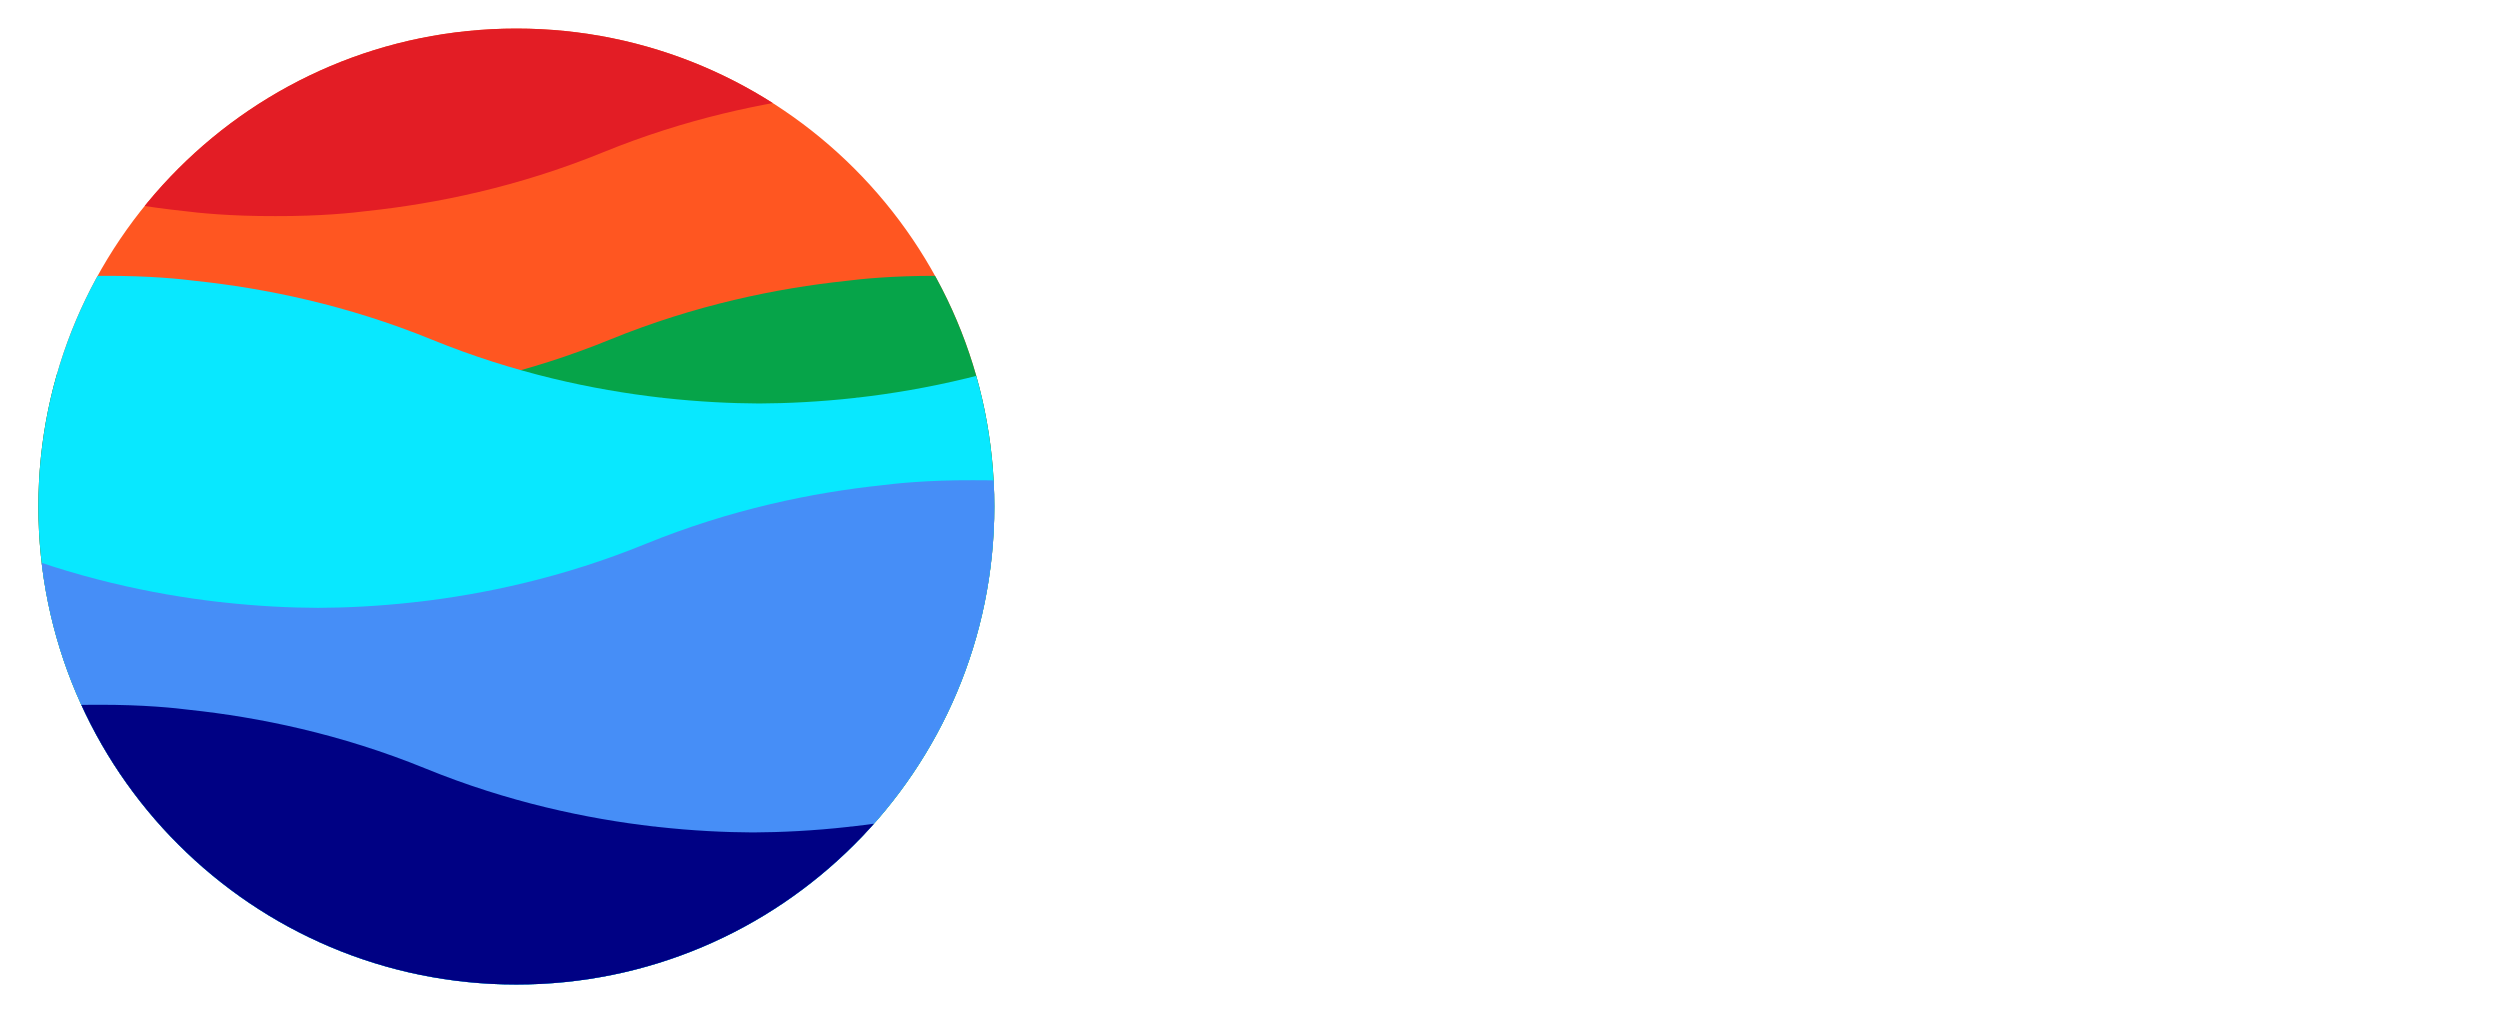
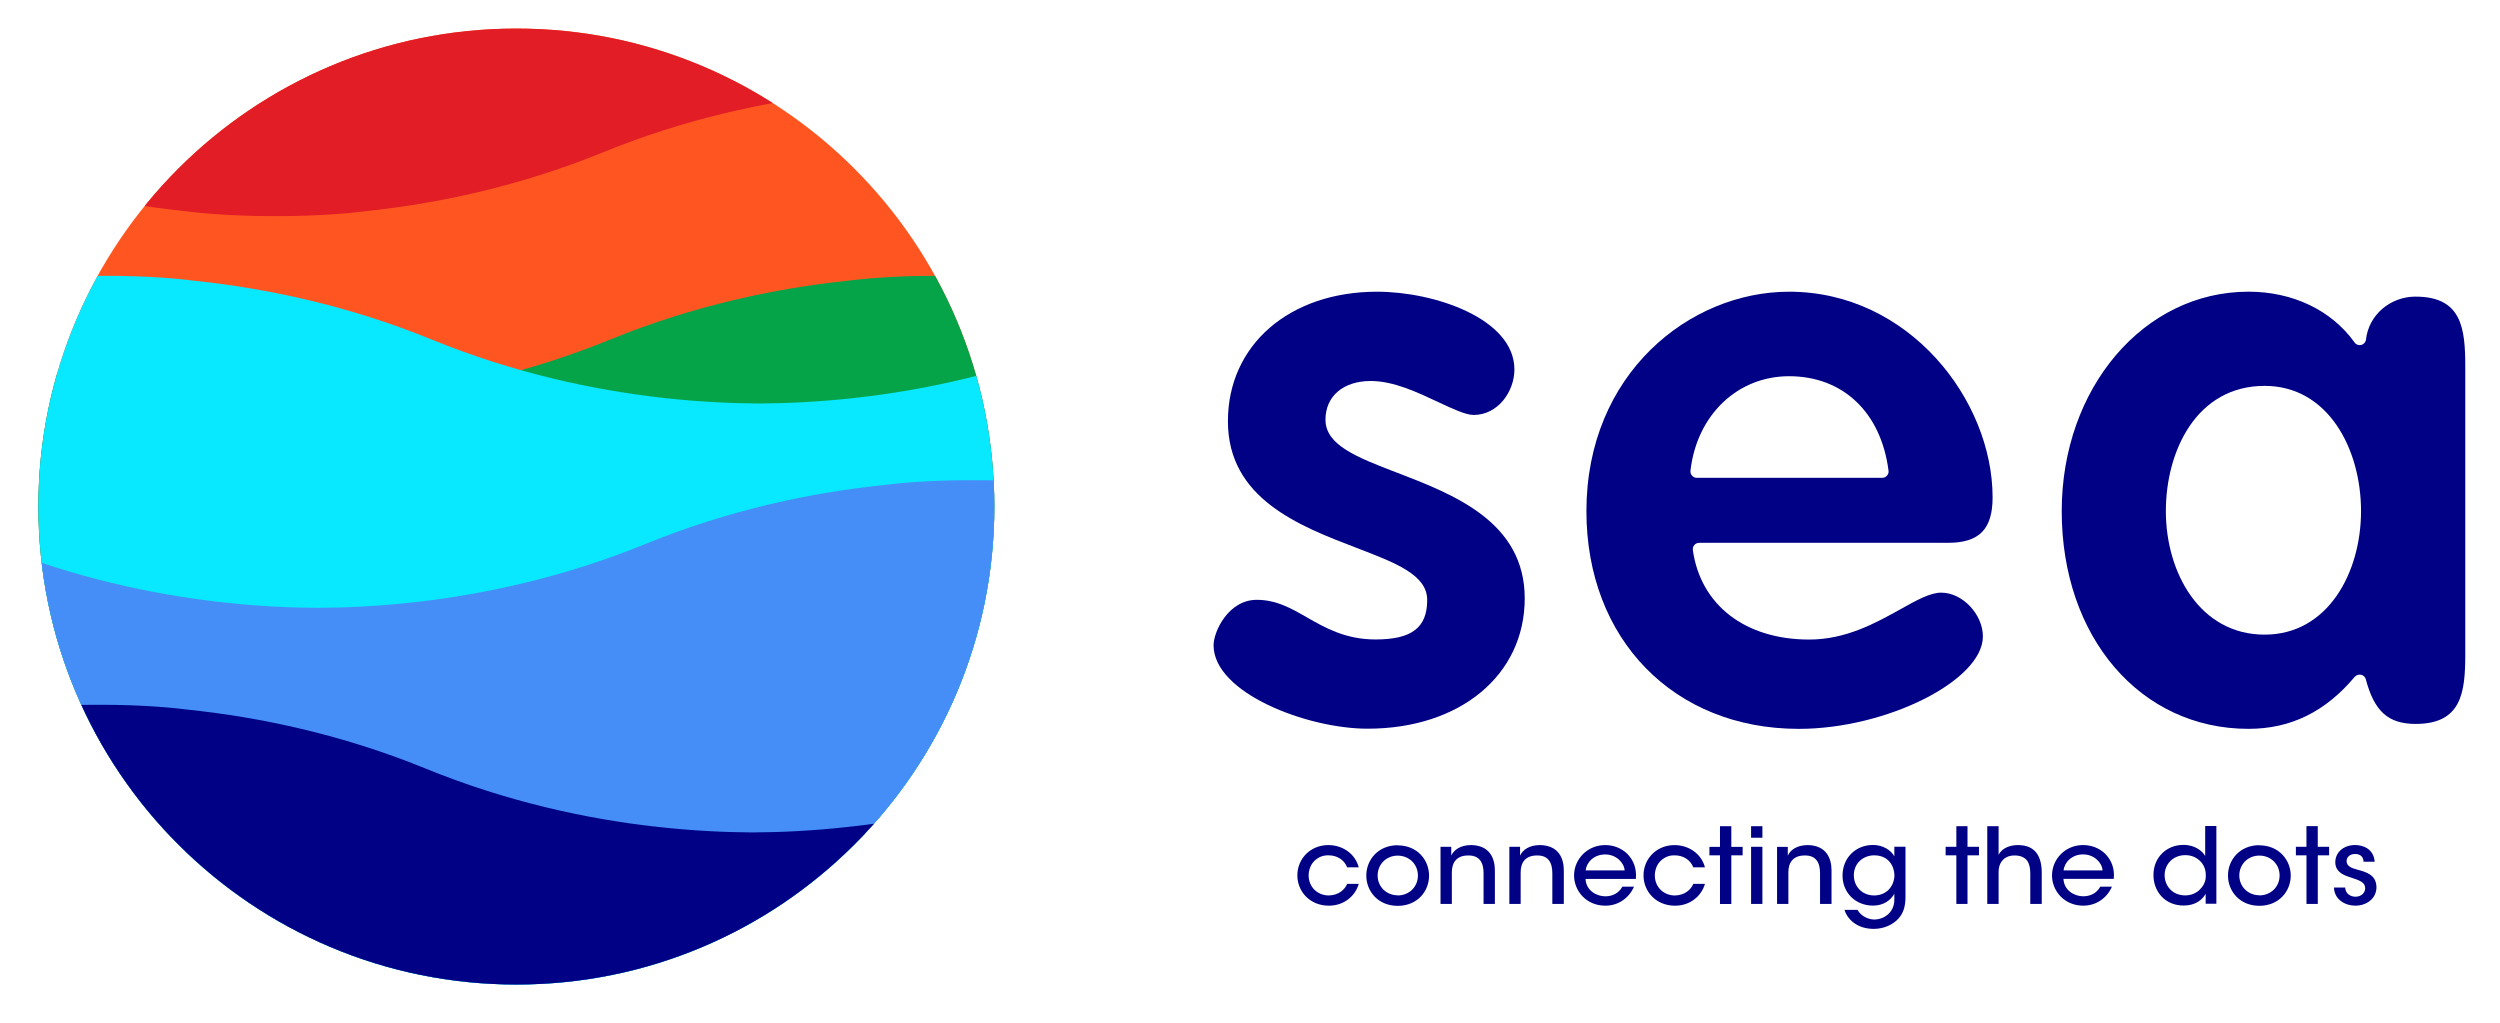
<svg xmlns="http://www.w3.org/2000/svg" id="svg8" version="1.1" viewBox="0 0 288.767 118.08" height="118.08mm" width="288.767mm">
  <defs id="defs2">
    <clipPath id="clipPath141" clipPathUnits="userSpaceOnUse">
      <path id="path139" d="m 20.958,2463.023 c 0,-8.102 6.569,-14.67 14.67,-14.67 v 0 c 8.103,0 14.67,6.568 14.67,14.67 v 0 c 0,8.102 -6.567,14.67 -14.67,14.67 v 0 c -8.101,0 -14.67,-6.568 -14.67,-14.67" />
    </clipPath>
  </defs>
  <g transform="translate(78.82403,-92.15036)" id="layer1">
    <g transform="matrix(2.406003,0,0,2.406003,-288.3797,53.76302)" id="g968">
      <g id="g929" clip-path="url(#clipPath141)" transform="matrix(1.564197,0,0,-1.564197,56.1565,3892.926)">
        <path d="M 52.426,2452.81 H 18.961 v 26 h 33.465 z" style="fill:#ff5621;fill-opacity:1;fill-rule:nonzero;stroke:none" id="path907" />
        <g id="g911" transform="translate(58.614,2468.145)">
          <path d="M 0,0 C -2.617,1.068 -5.137,1.58 -7.254,1.804 -7.66,1.857 -8.658,1.964 -10.059,1.959 -11.458,1.964 -12.456,1.857 -12.862,1.804 -14.979,1.58 -17.5,1.068 -20.117,0 c -2.522,-1.029 -4.953,-1.542 -7.022,-1.779 v 0.004 c 0,0 -0.027,-0.005 -0.079,-0.013 -1.099,-0.122 -2.094,-0.167 -2.942,-0.171 -0.848,0.004 -1.842,0.049 -2.942,0.171 -0.052,0.008 -0.08,0.013 -0.08,0.013 v -0.004 c -2.067,0.237 -4.5,0.75 -7.021,1.779 -2.617,1.068 -5.137,1.58 -7.254,1.804 -0.406,0.053 -1.404,0.16 -2.805,0.155 -1.399,0.005 -2.397,-0.102 -2.803,-0.155 C -55.183,1.58 -57.703,1.068 -60.32,0 -67.185,-2.802 -73.385,-1.775 -73.385,-1.775 v -18.89 h 86.449 v 18.89 c 0,0 -6.2,-1.027 -13.064,1.775" style="fill:#06a449;fill-opacity:1;fill-rule:nonzero;stroke:none" id="path909" />
        </g>
        <g id="g915" transform="translate(73.2419,2468.145)">
          <path d="m 0,0 c -2.617,1.068 -5.138,1.58 -7.255,1.804 -0.406,0.053 -1.403,0.16 -2.804,0.155 -1.4,0.005 -2.397,-0.102 -2.803,-0.155 C -14.979,1.58 -17.5,1.068 -20.117,0 c -2.522,-1.029 -4.953,-1.542 -7.022,-1.779 v 0.004 c 0,0 -0.027,-0.005 -0.08,-0.013 -1.098,-0.122 -2.093,-0.167 -2.941,-0.171 -0.848,0.004 -1.843,0.049 -2.942,0.171 -0.052,0.008 -0.08,0.013 -0.08,0.013 v -0.004 c -2.068,0.237 -4.5,0.75 -7.021,1.779 -2.617,1.068 -5.138,1.58 -7.255,1.804 -0.406,0.053 -1.403,0.16 -2.804,0.155 -1.4,0.005 -2.397,-0.102 -2.803,-0.155 C -55.183,1.58 -57.703,1.068 -60.32,0 -67.185,-2.802 -73.385,-1.775 -73.385,-1.775 v -18.89 h 86.449 v 18.89 c 0,0 -6.2,-1.027 -13.064,1.775" style="fill:#08e8ff;fill-opacity:1;fill-rule:nonzero;stroke:none" id="path913" />
        </g>
        <g id="g919" transform="translate(18.1745,2473.896)">
          <path d="m 0,0 c 2.616,-1.068 5.137,-1.58 7.254,-1.804 0.406,-0.053 1.404,-0.16 2.804,-0.155 1.4,-0.005 2.398,0.102 2.804,0.155 2.117,0.224 4.638,0.736 7.254,1.804 2.523,1.029 4.954,1.542 7.022,1.779 V 1.775 c 0,0 0.027,0.005 0.08,0.012 1.099,0.123 2.094,0.168 2.942,0.171 0.848,-0.003 1.842,-0.048 2.942,-0.171 0.052,-0.007 0.08,-0.012 0.08,-0.012 v 0.004 c 2.067,-0.237 4.5,-0.75 7.021,-1.779 2.616,-1.068 5.137,-1.58 7.254,-1.804 0.406,-0.053 1.404,-0.16 2.805,-0.155 1.399,-0.005 2.397,0.102 2.803,0.155 2.118,0.224 4.638,0.736 7.254,1.804 6.866,2.802 13.066,1.775 13.066,1.775 v 18.89 h -86.45 V 1.775 c 0,0 6.2,1.027 13.065,-1.775" style="fill:#e31d25;fill-opacity:1;fill-rule:nonzero;stroke:none" id="path917" />
        </g>
        <g id="g923" transform="translate(59.7018,2461.872)">
          <path d="m 0,0 c -2.617,1.068 -5.138,1.58 -7.255,1.804 -0.406,0.053 -1.403,0.16 -2.804,0.155 -1.4,0.005 -2.397,-0.102 -2.803,-0.155 C -14.979,1.58 -17.5,1.068 -20.117,0 c -2.522,-1.029 -4.953,-1.542 -7.022,-1.779 v 0.004 c 0,0 -0.027,-0.005 -0.08,-0.012 -1.098,-0.123 -2.093,-0.168 -2.941,-0.171 -0.848,0.003 -1.843,0.048 -2.942,0.171 -0.052,0.007 -0.08,0.012 -0.08,0.012 v -0.004 c -2.068,0.237 -4.5,0.75 -7.021,1.779 -2.617,1.068 -5.138,1.58 -7.255,1.804 -0.406,0.053 -1.403,0.16 -2.804,0.155 -1.4,0.005 -2.397,-0.102 -2.803,-0.155 C -55.183,1.58 -57.703,1.068 -60.32,0 -67.185,-2.802 -73.385,-1.775 -73.385,-1.775 v -18.89 h 86.449 v 18.89 c 0,0 -6.2,-1.027 -13.064,1.775" style="fill:#468ef7;fill-opacity:1;fill-rule:nonzero;stroke:none" id="path921" />
        </g>
        <g id="g927" transform="translate(73.0495,2454.98)">
          <path d="m 0,0 c -2.616,1.068 -5.137,1.58 -7.254,1.804 -0.406,0.053 -1.404,0.16 -2.804,0.155 -1.4,0.005 -2.398,-0.102 -2.804,-0.155 C -14.979,1.58 -17.5,1.068 -20.116,0 c -2.522,-1.029 -4.954,-1.542 -7.022,-1.779 v 0.004 c 0,0 -0.027,-0.005 -0.08,-0.012 -1.099,-0.123 -2.094,-0.168 -2.941,-0.172 -0.849,0.004 -1.843,0.049 -2.943,0.172 -0.052,0.007 -0.08,0.012 -0.08,0.012 v -0.004 c -2.067,0.237 -4.5,0.75 -7.021,1.779 -2.616,1.068 -5.137,1.58 -7.254,1.804 -0.406,0.053 -1.404,0.16 -2.805,0.155 -1.399,0.005 -2.397,-0.102 -2.803,-0.155 C -55.183,1.58 -57.703,1.068 -60.319,0 -67.185,-2.802 -73.385,-1.775 -73.385,-1.775 v -18.89 h 86.45 v 18.89 c 0,0 -6.2,-1.027 -13.065,1.775" style="fill:#000184;fill-opacity:1;fill-rule:nonzero;stroke:none" id="path925" />
        </g>
      </g>
+       <g style="fill:#000184;fill-opacity:1" transform="matrix(1.136471,0,0,1.153192,-12.8331,-41.39004)" id="g937">
+         <path id="path947" d="m 146.934,69.402 c -1.683,-0.639 -3.012,-1.141 -3.012,-2.203 0,-0.979 0.752,-1.611 1.913,-1.611 0.959,0 1.963,0.467 2.849,0.877 0.597,0.276 1.161,0.537 1.495,0.537 1.031,0 1.724,-0.979 1.724,-1.892 0,-2.113 -3.368,-3.239 -5.799,-3.239 -3.709,0 -6.303,2.219 -6.303,5.393 0,3.221 3.015,4.359 5.437,5.273 1.665,0.628 2.981,1.125 2.981,2.168 0,1.152 -0.653,1.643 -2.183,1.643 -1.269,0 -2.133,-0.488 -2.896,-0.919 -0.665,-0.376 -1.292,-0.731 -2.121,-0.731 -1.204,0 -1.824,1.327 -1.824,1.892 0,1.983 3.945,3.473 6.504,3.473 3.909,0 6.64,-2.231 6.64,-5.427 0,-3.187 -2.997,-4.323 -5.407,-5.237" style="fill:#000184;fill-opacity:1;fill-rule:nonzero;stroke:none;stroke-width:1.333" />
+         <path d="m 159.34,69.322 c 0.268,-2.317 1.986,-3.933 4.167,-3.933 2.274,0 3.885,1.504 4.2,3.933 0.013,0.072 -0.013,0.152 -0.066,0.205 -0.048,0.059 -0.122,0.092 -0.195,0.092 h -7.844 c -0.073,0 -0.148,-0.033 -0.194,-0.092 -0.054,-0.053 -0.074,-0.127 -0.068,-0.205 m 10.601,5.076 c -0.476,0 -1.067,0.324 -1.758,0.707 -1.012,0.553 -2.273,1.247 -3.824,1.247 -2.704,0 -4.591,-1.432 -4.919,-3.729 -0.01,-0.072 0.013,-0.152 0.068,-0.211 0.046,-0.053 0.121,-0.087 0.201,-0.087 h 10.507 c 1.323,0 1.887,-0.567 1.887,-1.893 0,-4.047 -3.53,-8.561 -8.596,-8.561 -4.207,0 -8.562,3.419 -8.562,9.135 0,5.333 3.691,9.064 8.972,9.064 3.703,0 7.776,-2.013 7.776,-3.849 0,-0.917 -0.863,-1.821 -1.751,-1.821" style="fill:#000184;fill-opacity:1;fill-rule:nonzero;stroke:none;stroke-width:1.344" id="path943" />
+         <path d="m 183.595,76.147 c -2.742,0 -4.173,-2.588 -4.173,-5.141 0,-2.516 1.303,-5.215 4.173,-5.215 2.676,0 4.072,2.62 4.072,5.215 0,2.553 -1.397,5.141 -4.072,5.141 m 6.378,-14.072 c -1.075,0 -1.983,0.765 -2.097,1.788 -0.012,0.105 -0.094,0.199 -0.201,0.224 -0.107,0.027 -0.221,-0.013 -0.282,-0.105 -0.975,-1.34 -2.608,-2.112 -4.482,-2.112 -4.423,0 -7.888,4.013 -7.888,9.136 0,5.247 3.319,9.063 7.888,9.063 1.781,0 3.246,-0.707 4.489,-2.165 0.068,-0.073 0.168,-0.105 0.269,-0.087 0.094,0.02 0.175,0.093 0.201,0.192 0.357,1.333 0.949,1.855 2.104,1.855 1.943,0 2.096,-1.313 2.096,-2.897 v -11.987 c 0,-1.591 -0.153,-2.904 -2.096,-2.904" style="fill:#000184;fill-opacity:1;fill-rule:nonzero;stroke:none;stroke-width:1.345" id="path931" />
+         <path id="path933" style="fill:#000184;fill-opacity:1;fill-rule:nonzero;stroke:none;stroke-width:1.259" d="m 187.51,85.931 c -0.268,-0.067 -0.447,-0.159 -0.453,-0.341 -0.01,-0.159 0.122,-0.312 0.358,-0.312 0.242,0 0.357,0.14 0.357,0.324 h 0.471 c -0.038,-0.531 -0.484,-0.696 -0.828,-0.696 -0.453,0 -0.836,0.275 -0.836,0.725 0.01,0.361 0.281,0.512 0.626,0.616 0.446,0.14 0.631,0.22 0.637,0.458 0,0.201 -0.179,0.353 -0.408,0.353 -0.178,0 -0.421,-0.097 -0.439,-0.384 h -0.473 c 0.026,0.542 0.516,0.756 0.905,0.756 0.497,0 0.899,-0.318 0.892,-0.781 -0.019,-0.512 -0.434,-0.616 -0.81,-0.719 m -1.67,-0.951 v -0.86 h -0.478 v 0.86 H 184.915 V 85.334 h 0.447 v 2.025 h 0.478 V 85.334 h 0.478 v -0.354 z m -2.467,2.018 c -0.471,0 -0.847,-0.353 -0.847,-0.823 v 0 c 0,-0.475 0.376,-0.829 0.847,-0.829 0.479,0 0.855,0.354 0.855,0.829 0,0.475 -0.376,0.829 -0.855,0.829 m 0,-2.091 c -0.834,0 -1.325,0.622 -1.325,1.256 v 0.012 c 0,0.641 0.491,1.256 1.325,1.256 0.834,0 1.326,-0.616 1.326,-1.256 0,-0.64 -0.492,-1.262 -1.326,-1.262 m -2.505,1.835 c -0.153,0.153 -0.376,0.25 -0.624,0.25 -0.549,0 -0.867,-0.397 -0.873,-0.835 v -0.012 c 0,-0.446 0.35,-0.829 0.873,-0.829 0.248,0 0.458,0.085 0.618,0.238 0.153,0.14 0.248,0.347 0.248,0.585 0.013,0.238 -0.082,0.445 -0.242,0.597 m 0.216,-2.633 v 1.249 c -0.102,-0.188 -0.413,-0.463 -0.918,-0.463 -0.713,0 -1.267,0.518 -1.267,1.256 0,0.688 0.491,1.269 1.275,1.269 0.509,0 0.789,-0.244 0.931,-0.488 v 0.414 h 0.452 v -3.237 z m -5.98,1.847 c 0.027,-0.323 0.339,-0.665 0.823,-0.665 0.471,0 0.804,0.349 0.822,0.665 z m 1.746,-0.701 c -0.241,-0.225 -0.567,-0.353 -0.923,-0.353 -0.752,0 -1.313,0.585 -1.313,1.267 0,0.628 0.505,1.256 1.32,1.256 0.249,0 0.497,-0.067 0.707,-0.201 0.21,-0.134 0.389,-0.33 0.505,-0.591 h -0.492 c -0.139,0.249 -0.389,0.402 -0.72,0.402 -0.376,0 -0.815,-0.244 -0.836,-0.725 h 2.124 c 0.045,-0.403 -0.082,-0.775 -0.371,-1.054 m -2.887,-0.018 c -0.16,-0.213 -0.407,-0.335 -0.797,-0.335 -0.325,0 -0.663,0.122 -0.809,0.403 v -1.19 h -0.479 v 3.238 h 0.479 V 86.017 c 0,-0.165 0.043,-0.335 0.152,-0.457 0.102,-0.128 0.274,-0.22 0.523,-0.22 0.25,0 0.415,0.08 0.524,0.208 0.102,0.134 0.139,0.323 0.139,0.536 v 1.275 h 0.484 v -1.298 c 0,-0.33 -0.063,-0.611 -0.216,-0.818 m -2.92,-0.262 v -0.86 h -0.471 v 0.86 h -0.453 v 0.353 h 0.453 v 2.025 h 0.471 v -2.025 h 0.485 v -0.353 z m -3.328,1.786 c -0.153,0.147 -0.363,0.238 -0.613,0.238 -0.528,0 -0.86,-0.39 -0.86,-0.835 v -0.012 c 0,-0.488 0.389,-0.823 0.86,-0.823 0.301,0 0.518,0.11 0.658,0.28 0.134,0.159 0.197,0.372 0.197,0.562 -0.01,0.232 -0.096,0.438 -0.242,0.585 m 0.237,-1.786 v 0.402 c -0.142,-0.262 -0.486,-0.475 -0.9,-0.475 -0.72,0 -1.288,0.525 -1.288,1.275 0,0.707 0.542,1.25 1.288,1.25 0.447,0 0.752,-0.227 0.9,-0.494 v 0.25 c 0,0.53 -0.434,0.823 -0.85,0.823 -0.108,0 -0.28,-0.03 -0.433,-0.128 -0.121,-0.074 -0.216,-0.171 -0.273,-0.275 h -0.549 c 0.121,0.397 0.536,0.793 1.236,0.793 0.428,0 0.816,-0.177 1.046,-0.434 0.185,-0.201 0.294,-0.469 0.294,-0.884 v -2.102 z m -3.66,-0.067 c -0.447,0 -0.726,0.195 -0.841,0.438 v -0.365 h -0.453 v 2.377 h 0.478 v -1.323 c 0,-0.415 0.216,-0.695 0.683,-0.695 0.484,-0.012 0.655,0.298 0.655,0.732 v 1.286 h 0.485 v -1.397 c 0,-0.493 -0.211,-1.042 -1.007,-1.054 m -2.391,-0.305 h 0.478 v -0.482 h -0.478 z m 0,2.756 h 0.478 v -2.378 h -0.478 z m -0.835,-2.377 v -0.86 h -0.479 v 0.86 h -0.446 v 0.353 h 0.446 v 2.025 h 0.479 v -2.025 h 0.478 v -0.353 z m -2.384,2.024 c -0.471,0 -0.847,-0.347 -0.847,-0.835 0,-0.238 0.096,-0.463 0.241,-0.603 0.173,-0.159 0.358,-0.239 0.607,-0.232 0.337,0 0.65,0.176 0.778,0.499 h 0.491 c -0.153,-0.573 -0.689,-0.926 -1.288,-0.926 -0.747,0 -1.307,0.56 -1.307,1.262 0,0.658 0.516,1.261 1.333,1.261 0.625,0 1.109,-0.389 1.262,-0.908 h -0.491 c -0.103,0.238 -0.358,0.475 -0.778,0.482 m -3.768,-1.043 c 0.026,-0.323 0.337,-0.665 0.823,-0.665 0.471,0 0.802,0.349 0.822,0.665 z m 1.746,-0.701 c -0.242,-0.225 -0.567,-0.354 -0.923,-0.354 -0.752,0 -1.315,0.585 -1.315,1.267 0,0.628 0.505,1.256 1.321,1.256 0.255,0 0.496,-0.067 0.706,-0.201 0.211,-0.134 0.39,-0.33 0.505,-0.591 h -0.491 c -0.14,0.249 -0.39,0.402 -0.72,0.402 -0.376,0 -0.816,-0.244 -0.836,-0.725 h 2.124 c 0.043,-0.403 -0.084,-0.775 -0.371,-1.054 m -3.678,-0.354 c -0.447,0 -0.726,0.195 -0.841,0.438 v -0.365 h -0.453 v 2.377 h 0.478 V 86.036 c 0,-0.415 0.216,-0.695 0.683,-0.695 0.484,-0.012 0.655,0.298 0.655,0.732 v 1.286 h 0.485 v -1.397 c 0,-0.493 -0.211,-1.042 -1.007,-1.054 m -2.907,0 c -0.447,0 -0.726,0.195 -0.841,0.438 v -0.365 h -0.453 v 2.377 h 0.478 V 86.036 c 0,-0.415 0.218,-0.695 0.683,-0.695 0.484,-0.012 0.657,0.298 0.657,0.732 v 1.286 h 0.478 v -1.397 c 0,-0.493 -0.21,-1.042 -1.001,-1.054 m -3.105,2.091 c -0.471,0 -0.847,-0.354 -0.847,-0.823 v 0 c 0,-0.475 0.376,-0.829 0.847,-0.829 0.479,0 0.855,0.354 0.855,0.829 0,0.475 -0.376,0.829 -0.855,0.829 m 0,-2.091 c -0.834,0 -1.325,0.622 -1.325,1.256 v 0.012 c 0,0.64 0.491,1.256 1.325,1.256 0.842,0 1.326,-0.616 1.326,-1.256 0,-0.64 -0.484,-1.262 -1.326,-1.262 m -2.912,2.085 c -0.471,0 -0.849,-0.347 -0.849,-0.835 0,-0.238 0.097,-0.463 0.242,-0.603 0.173,-0.159 0.358,-0.239 0.607,-0.232 0.337,0 0.65,0.176 0.778,0.499 h 0.489 c -0.152,-0.573 -0.688,-0.926 -1.286,-0.926 -0.747,0 -1.307,0.56 -1.307,1.262 0,0.658 0.516,1.261 1.333,1.261 0.625,0 1.109,-0.389 1.261,-0.908 h -0.489 c -0.103,0.238 -0.358,0.475 -0.778,0.482" />
+       </g>
    </g>
  </g>
</svg>
